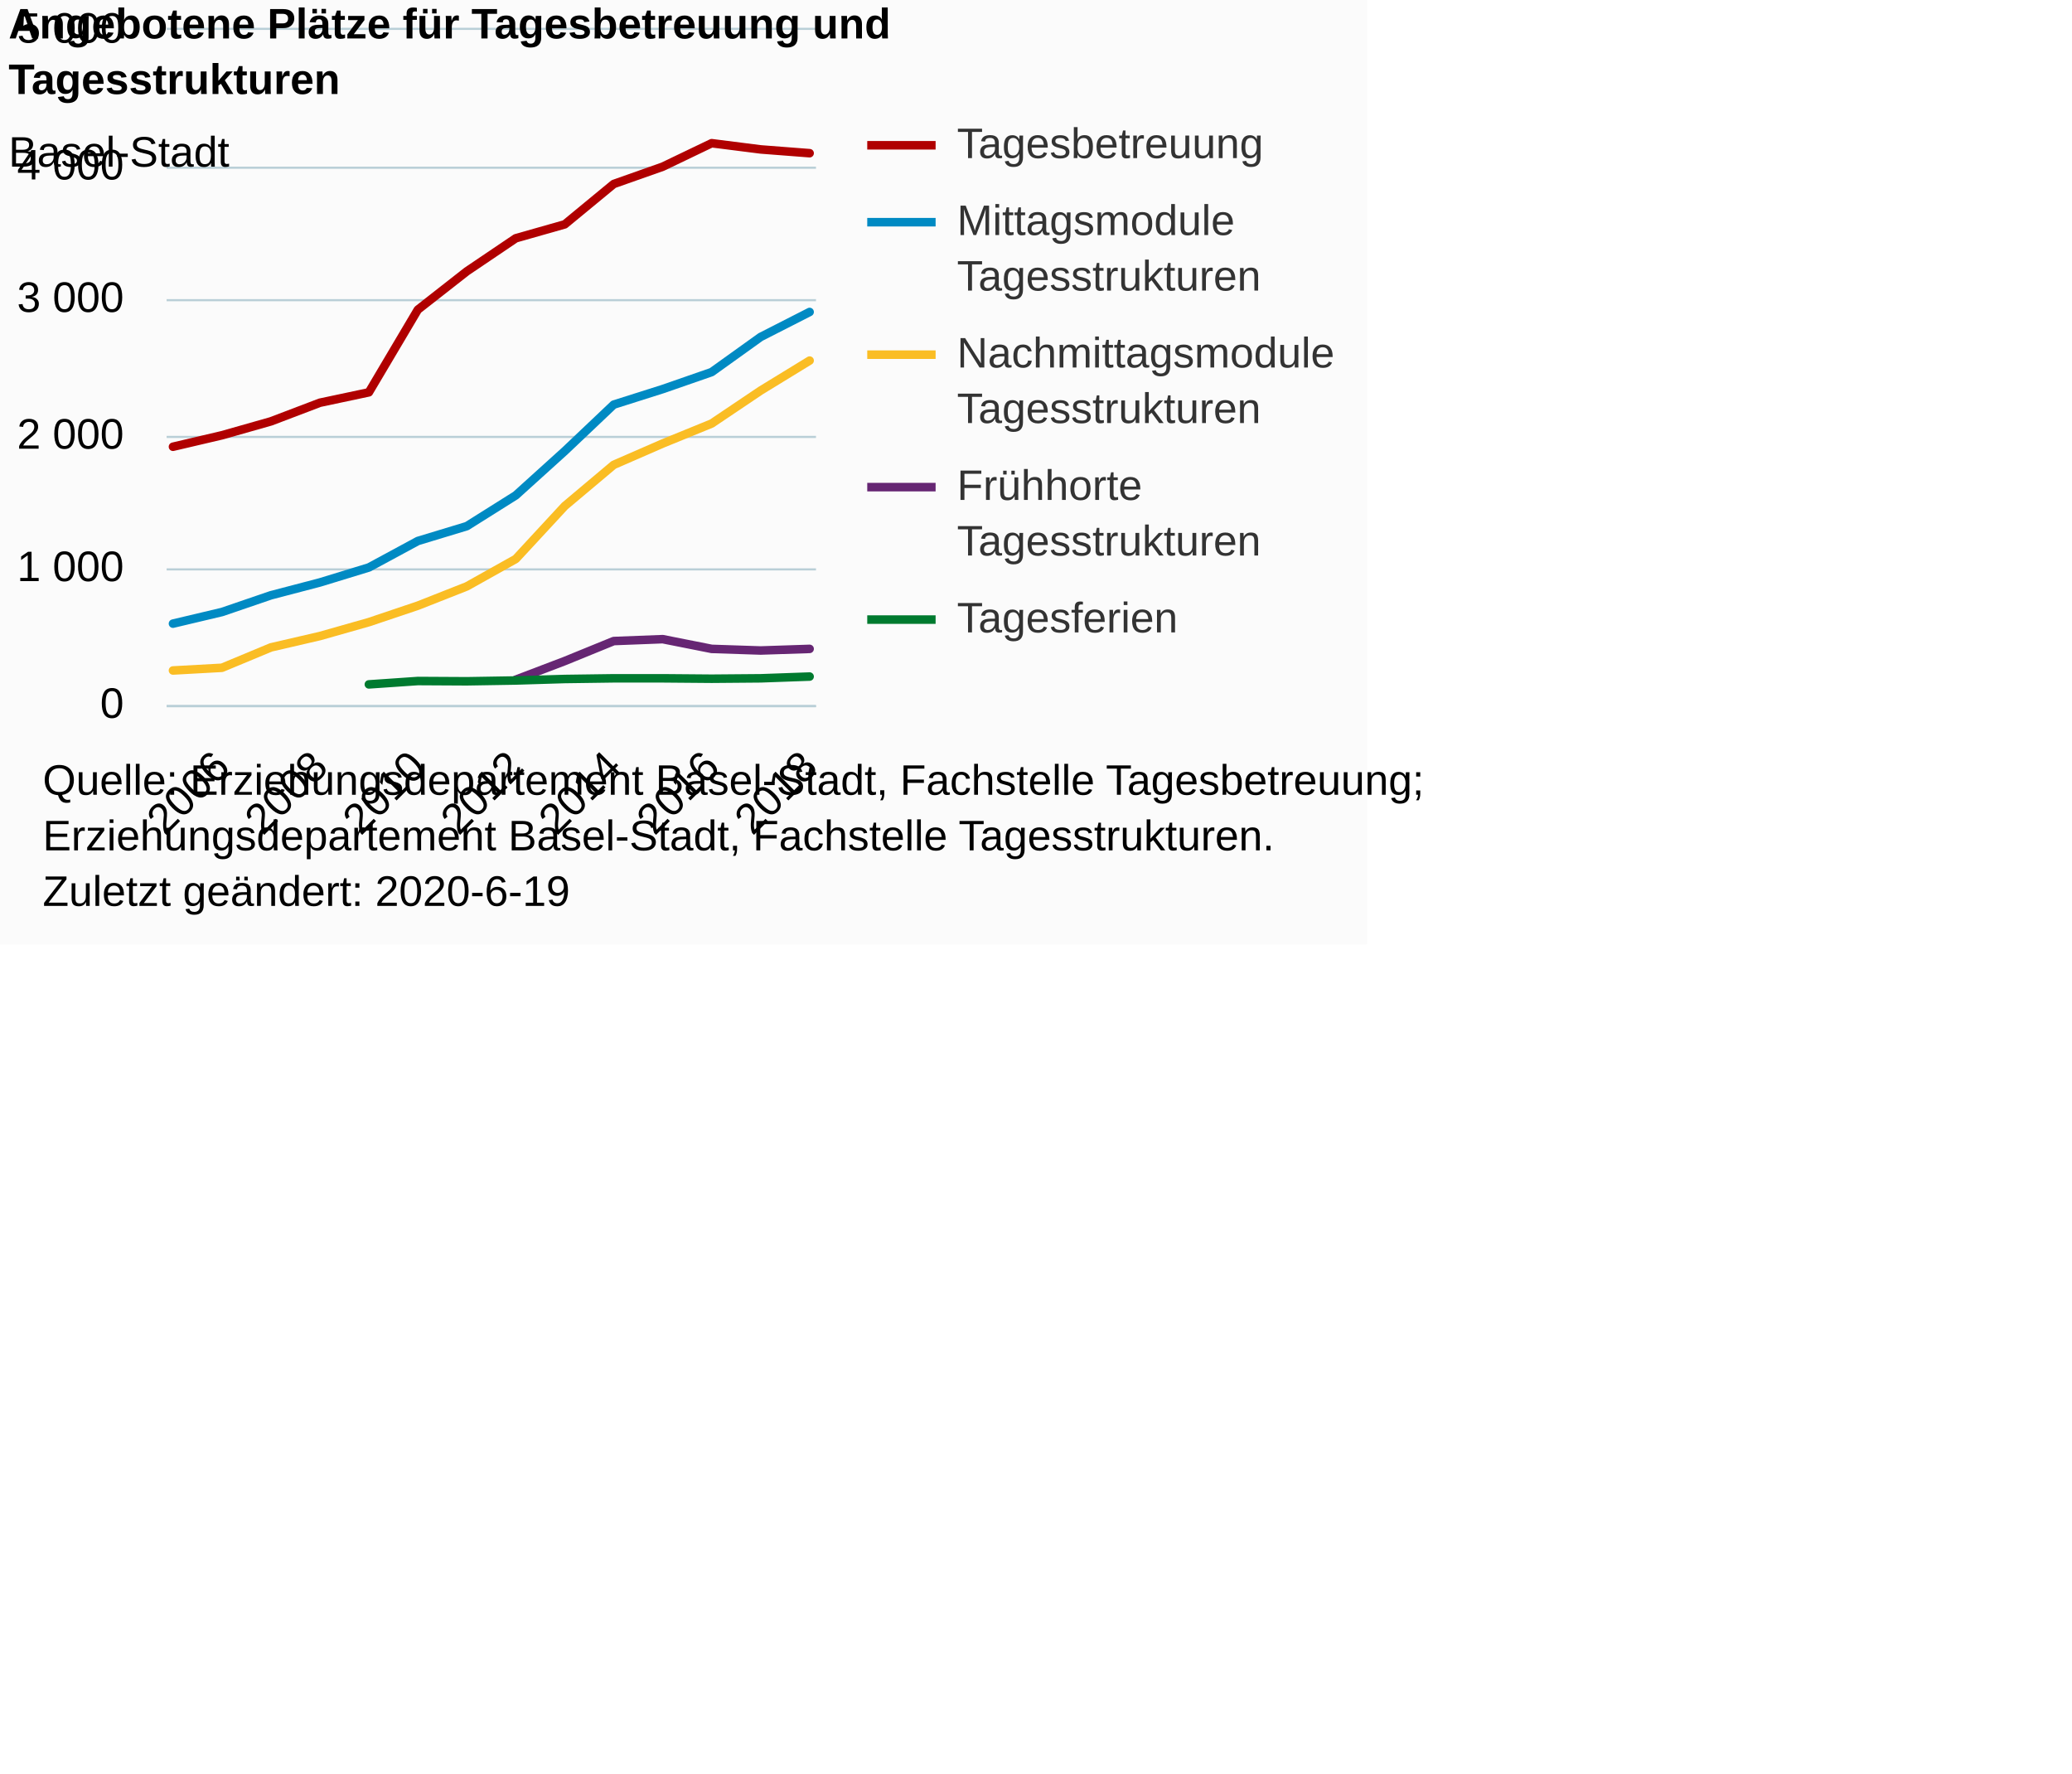
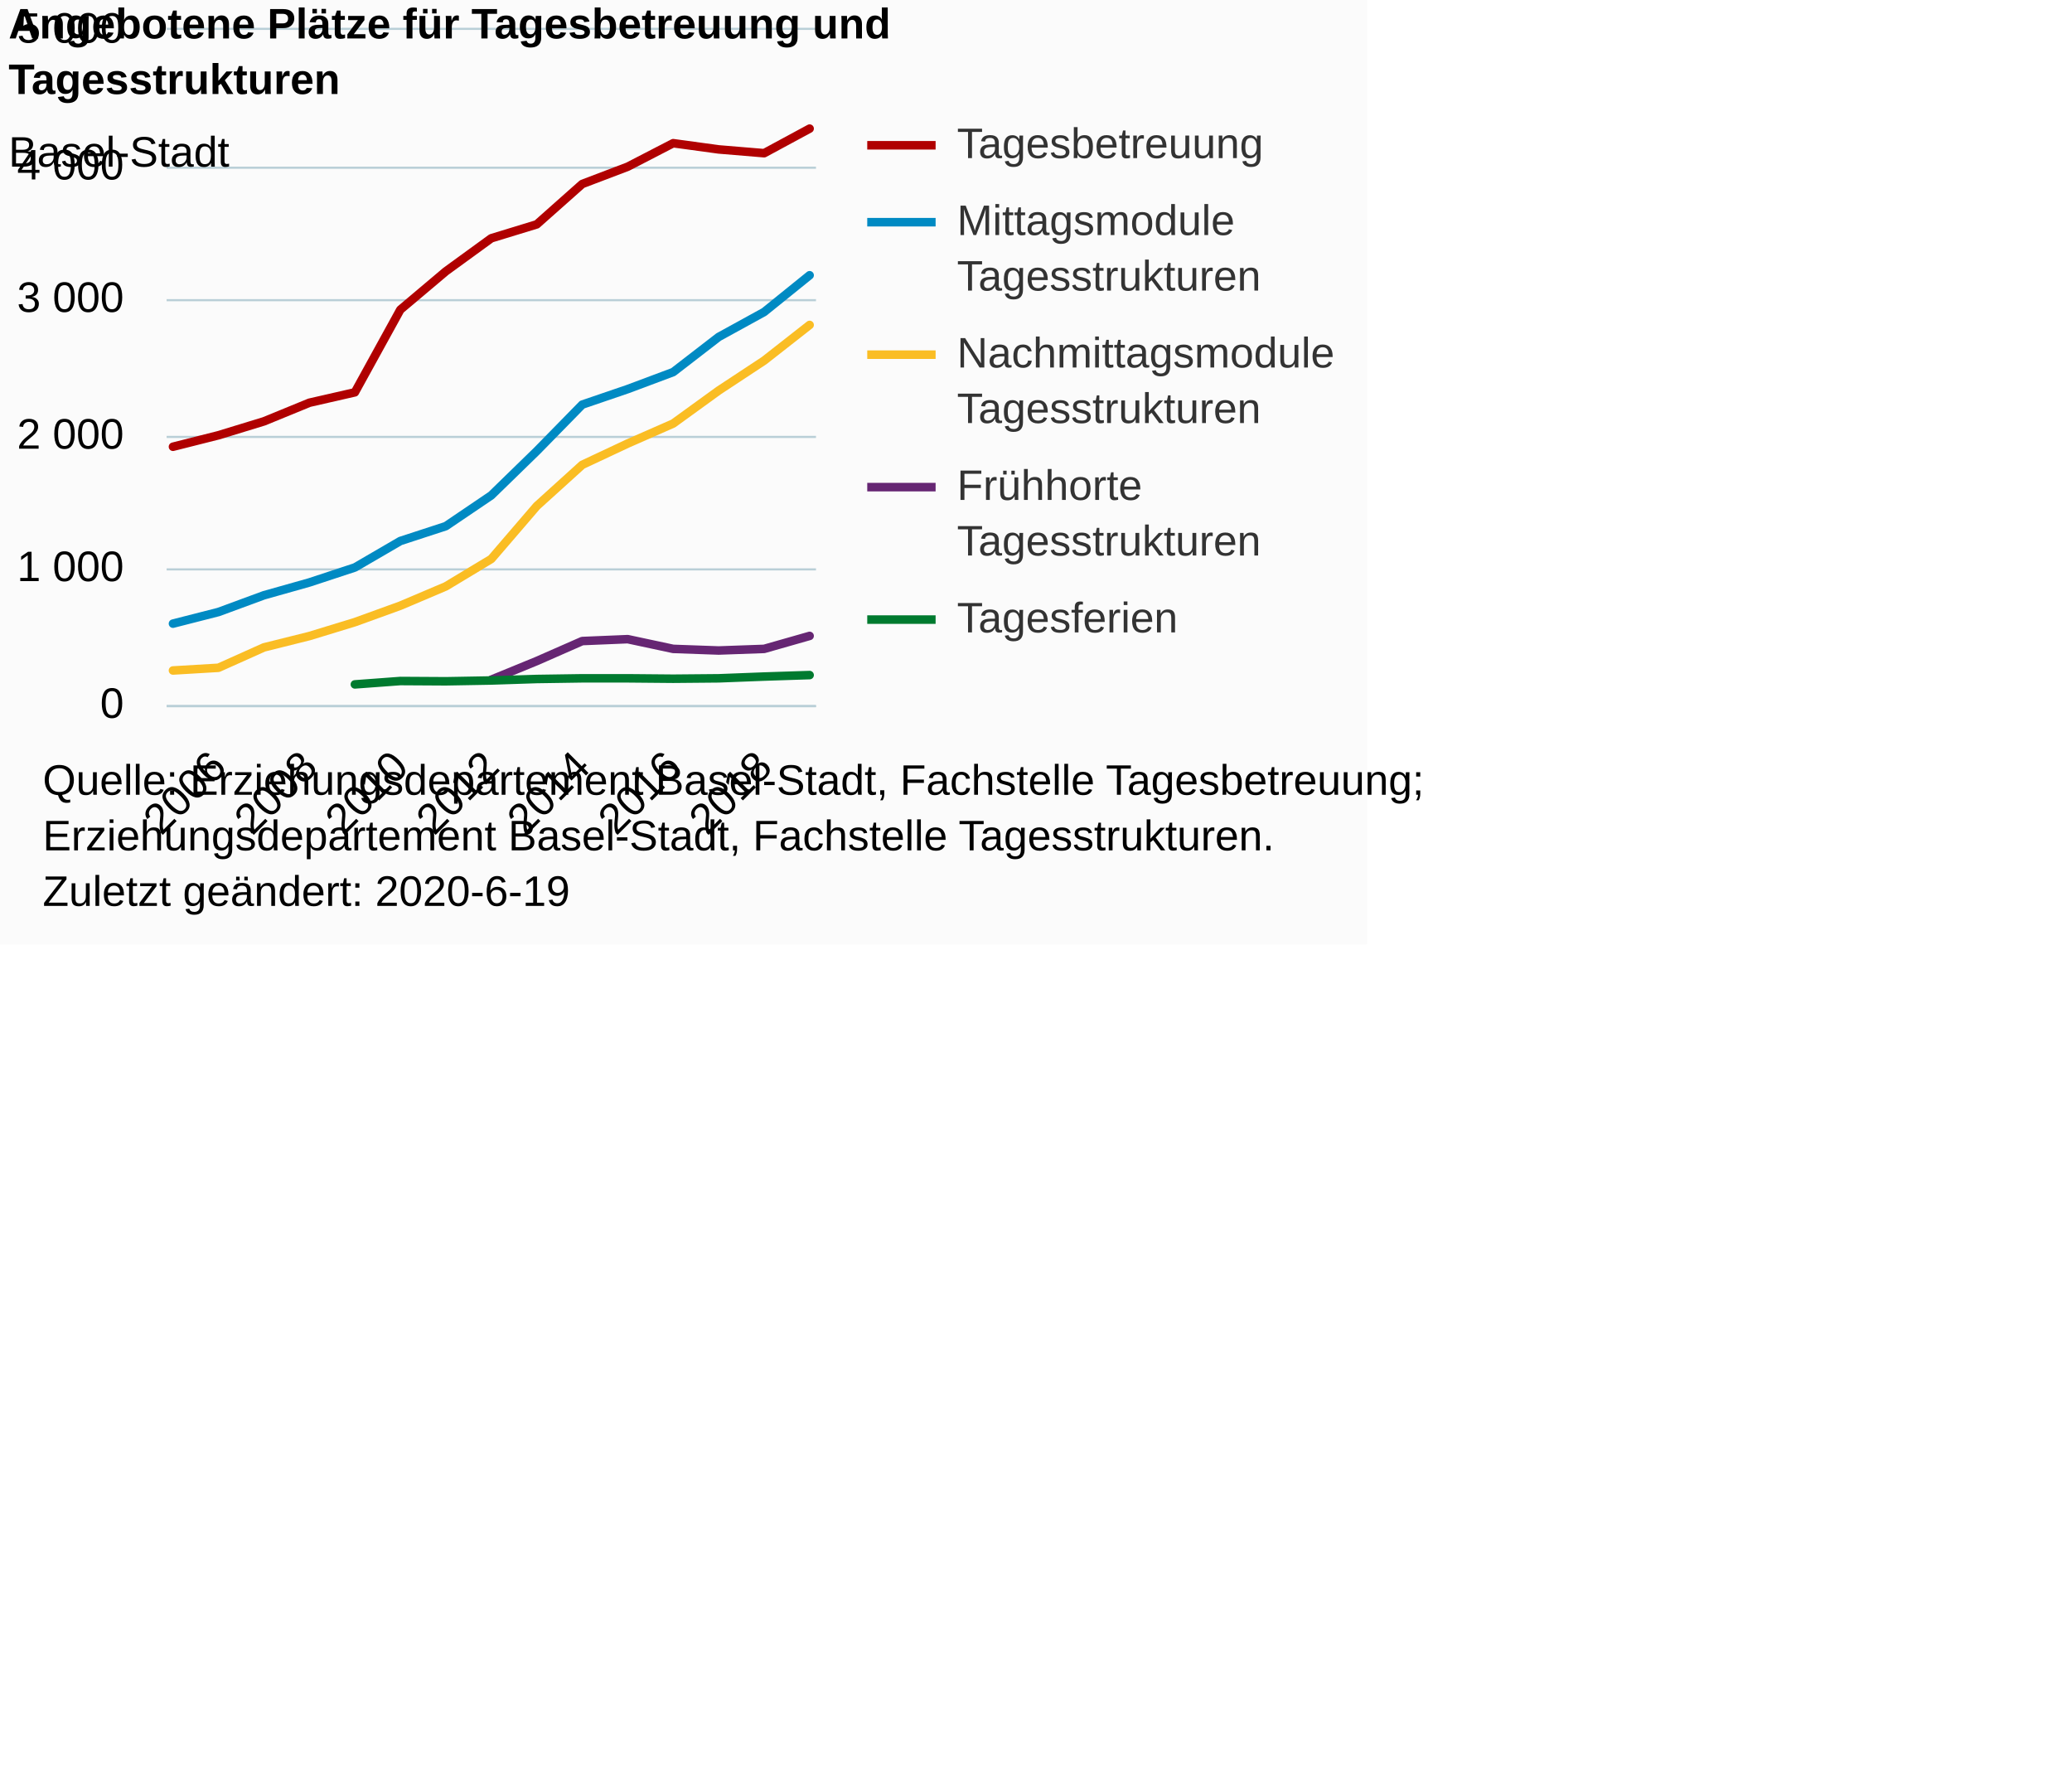
<svg xmlns="http://www.w3.org/2000/svg" version="1.1" class="highcharts-root" style="font-family:Arial;font-size:12px;" viewBox="0 0 485 415">
  <defs>
-     <clipPath id="highcharts-75q8j7b-6">
+     <clipPath id="highcharts-9wg26ih-81-">
      <rect x="0" y="0" width="152" height="158" fill="none" />
    </clipPath>
-     <clipPath id="highcharts-75q8j7b-7">
+     <clipPath id="highcharts-9wg26ih-97-">
      <rect x="0" y="0" width="152" height="158" fill="none" />
    </clipPath>
  </defs>
  <rect fill="#fbfbfb" class="highcharts-background" x="0" y="0" width="320" height="221" rx="0" ry="0" />
  <rect fill="none" class="highcharts-plot-background" x="39" y="7" width="152" height="158" />
  <g class="highcharts-pane-group" data-z-index="0" />
-   <g class="highcharts-grid highcharts-xaxis-grid " data-z-index="1">
-     <path fill="none" data-z-index="1" class="highcharts-grid-line" d="M 51.5 7 L 51.5 165" opacity="1" />
-     <path fill="none" data-z-index="1" class="highcharts-grid-line" d="M 74.5 7 L 74.5 165" opacity="1" />
-     <path fill="none" data-z-index="1" class="highcharts-grid-line" d="M 97.5 7 L 97.5 165" opacity="1" />
-     <path fill="none" data-z-index="1" class="highcharts-grid-line" d="M 120.5 7 L 120.5 165" opacity="1" />
-     <path fill="none" data-z-index="1" class="highcharts-grid-line" d="M 143.5 7 L 143.5 165" opacity="1" />
-     <path fill="none" data-z-index="1" class="highcharts-grid-line" d="M 166.5 7 L 166.5 165" opacity="1" />
-     <path fill="none" data-z-index="1" class="highcharts-grid-line" d="M 189.5 7 L 189.5 165" opacity="1" />
+   <g class="highcharts-grid highcharts-xaxis-grid" data-z-index="1">
+     <path fill="none" data-z-index="1" class="highcharts-grid-line" d="M 50.5 7 L 50.5 165" opacity="1" />
+     <path fill="none" data-z-index="1" class="highcharts-grid-line" d="M 71.5 7 L 71.5 165" opacity="1" />
+     <path fill="none" data-z-index="1" class="highcharts-grid-line" d="M 93.5 7 L 93.5 165" opacity="1" />
+     <path fill="none" data-z-index="1" class="highcharts-grid-line" d="M 114.5 7 L 114.5 165" opacity="1" />
+     <path fill="none" data-z-index="1" class="highcharts-grid-line" d="M 135.5 7 L 135.5 165" opacity="1" />
+     <path fill="none" data-z-index="1" class="highcharts-grid-line" d="M 157.5 7 L 157.5 165" opacity="1" />
+     <path fill="none" data-z-index="1" class="highcharts-grid-line" d="M 178.5 7 L 178.5 165" opacity="1" />
  </g>
-   <g class="highcharts-grid highcharts-yaxis-grid " data-z-index="1">
+   <g class="highcharts-grid highcharts-yaxis-grid" data-z-index="1">
    <path fill="none" stroke="#B9CFD7" stroke-width="0.5" data-z-index="1" class="highcharts-grid-line" d="M 39 165.25 L 191 165.25" opacity="1" />
    <path fill="none" stroke="#B9CFD7" stroke-width="0.5" data-z-index="1" class="highcharts-grid-line" d="M 39 133.25 L 191 133.25" opacity="1" />
    <path fill="none" stroke="#B9CFD7" stroke-width="0.5" data-z-index="1" class="highcharts-grid-line" d="M 39 102.25 L 191 102.25" opacity="1" />
    <path fill="none" stroke="#B9CFD7" stroke-width="0.5" data-z-index="1" class="highcharts-grid-line" d="M 39 70.25 L 191 70.25" opacity="1" />
    <path fill="none" stroke="#B9CFD7" stroke-width="0.5" data-z-index="1" class="highcharts-grid-line" d="M 39 39.25 L 191 39.25" opacity="1" />
    <path fill="none" stroke="#B9CFD7" stroke-width="0.5" data-z-index="1" class="highcharts-grid-line" d="M 39 6.75 L 191 6.75" opacity="1" />
  </g>
  <rect fill="none" class="highcharts-plot-border" data-z-index="1" x="39" y="7" width="152" height="158" />
-   <g class="highcharts-axis highcharts-xaxis " data-z-index="2">
+   <g class="highcharts-axis highcharts-xaxis" data-z-index="2">
    <path fill="none" class="highcharts-axis-line" stroke="#B9CFD7" stroke-width="0.5" data-z-index="7" d="M 39 165.25 L 191 165.25" />
  </g>
-   <g class="highcharts-axis highcharts-yaxis " data-z-index="2">
+   <g class="highcharts-axis highcharts-yaxis" data-z-index="2">
    <path fill="none" class="highcharts-axis-line" data-z-index="7" d="M 39 7 L 39 165" />
  </g>
  <g class="highcharts-series-group" data-z-index="3">
-     <g data-z-index="0.1" class="highcharts-series highcharts-series-0 highcharts-line-series " transform="translate(39,7) scale(1 1)" clip-path="url(#highcharts-75q8j7b-7)">
-       <path fill="none" d="M 1.49 97.549 L 12.953 94.863 L 24.416 91.608 L 35.879 87.248 L 47.342 84.814 L 58.805 65.475 L 70.268 56.501 L 81.732 48.759 L 93.195 45.504 L 104.658 36.056 L 116.121 32.011 L 127.584 26.512 L 139.047 27.966 L 150.51 28.851" class="highcharts-graph" data-z-index="1" stroke="#B00000" stroke-width="2" stroke-linejoin="round" stroke-linecap="round" />
+     <g class="highcharts-series highcharts-series-0 highcharts-line-series" data-z-index="0.1" opacity="1" transform="translate(39,7) scale(1 1)" clip-path="url(#highcharts-9wg26ih-97-)">
+       <path fill="none" d="M 1.49 97.549 L 12.134 94.863 L 22.779 91.608 L 33.423 87.248 L 44.067 84.814 L 54.711 65.475 L 65.356 56.501 L 76 48.759 L 86.644 45.504 L 97.289 36.056 L 107.933 32.011 L 118.577 26.512 L 129.221 27.966 L 139.866 28.851 L 150.51 23.1" class="highcharts-graph" data-z-index="1" stroke="#B00000" stroke-width="2" stroke-linejoin="round" stroke-linecap="round" />
    </g>
-     <g data-z-index="0.1" class="highcharts-markers highcharts-series-0 highcharts-line-series " transform="translate(39,7) scale(1 1)" clip-path="none" />
-     <g data-z-index="0.1" class="highcharts-series highcharts-series-1 highcharts-line-series " transform="translate(39,7) scale(1 1)" clip-path="url(#highcharts-75q8j7b-7)">
-       <path fill="none" d="M 81.732 152.059 L 93.195 147.698 L 104.658 143.022 L 116.121 142.579 L 127.584 144.854 L 139.047 145.234 L 150.51 144.854" class="highcharts-graph" data-z-index="1" stroke="#662673" stroke-width="2" stroke-linejoin="round" stroke-linecap="round" />
+     <g class="highcharts-markers highcharts-series-0 highcharts-line-series" data-z-index="0.1" opacity="1" transform="translate(39,7) scale(1 1)" clip-path="none" />
+     <g class="highcharts-series highcharts-series-1 highcharts-line-series" data-z-index="0.1" opacity="1" transform="translate(39,7) scale(1 1)" clip-path="url(#highcharts-9wg26ih-97-)">
+       <path fill="none" d="M 76 152.059 L 86.644 147.698 L 97.289 143.022 L 107.933 142.579 L 118.577 144.854 L 129.221 145.234 L 139.866 144.854 L 150.51 141.821" class="highcharts-graph" data-z-index="1" stroke="#662673" stroke-width="2" stroke-linejoin="round" stroke-linecap="round" />
    </g>
-     <g data-z-index="0.1" class="highcharts-markers highcharts-series-1 highcharts-line-series " transform="translate(39,7) scale(1 1)" clip-path="none" />
-     <g data-z-index="0.1" class="highcharts-series highcharts-series-2 highcharts-line-series " transform="translate(39,7) scale(1 1)" clip-path="url(#highcharts-75q8j7b-7)">
-       <path fill="none" d="M 1.49 138.945 L 12.953 136.228 L 24.416 132.309 L 35.879 129.307 L 47.342 125.8 L 58.805 119.606 L 70.268 116.13 L 81.732 108.925 L 93.195 98.56 L 104.658 87.69 L 116.121 84.056 L 127.584 80.074 L 139.047 71.858 L 150.51 66.012" class="highcharts-graph" data-z-index="1" stroke="#008AC3" stroke-width="2" stroke-linejoin="round" stroke-linecap="round" />
+     <g class="highcharts-markers highcharts-series-1 highcharts-line-series" data-z-index="0.1" opacity="1" transform="translate(39,7) scale(1 1)" clip-path="none" />
+     <g class="highcharts-series highcharts-series-2 highcharts-line-series" data-z-index="0.1" opacity="1" transform="translate(39,7) scale(1 1)" clip-path="url(#highcharts-9wg26ih-97-)">
+       <path fill="none" d="M 1.49 138.945 L 12.134 136.228 L 22.779 132.309 L 33.423 129.307 L 44.067 125.8 L 54.711 119.606 L 65.356 116.13 L 76 108.925 L 86.644 98.56 L 97.289 87.69 L 107.933 84.056 L 118.577 80.074 L 129.221 71.858 L 139.866 66.012 L 150.51 57.417" class="highcharts-graph" data-z-index="1" stroke="#008AC3" stroke-width="2" stroke-linejoin="round" stroke-linecap="round" />
    </g>
-     <g data-z-index="0.1" class="highcharts-markers highcharts-series-2 highcharts-line-series " transform="translate(39,7) scale(1 1)" clip-path="none" />
-     <g data-z-index="0.1" class="highcharts-series highcharts-series-3 highcharts-line-series " transform="translate(39,7) scale(1 1)" clip-path="url(#highcharts-75q8j7b-7)">
-       <path fill="none" d="M 1.49 149.91 L 12.953 149.278 L 24.416 144.507 L 35.879 141.852 L 47.342 138.598 L 58.805 134.742 L 70.268 130.224 L 81.732 123.809 L 93.195 111.422 L 104.658 101.784 L 116.121 96.791 L 127.584 92.114 L 139.047 84.404 L 150.51 77.388" class="highcharts-graph" data-z-index="1" stroke="#FABD24" stroke-width="2" stroke-linejoin="round" stroke-linecap="round" />
+     <g class="highcharts-markers highcharts-series-2 highcharts-line-series" data-z-index="0.1" opacity="1" transform="translate(39,7) scale(1 1)" clip-path="none" />
+     <g class="highcharts-series highcharts-series-3 highcharts-line-series" data-z-index="0.1" opacity="1" transform="translate(39,7) scale(1 1)" clip-path="url(#highcharts-9wg26ih-97-)">
+       <path fill="none" d="M 1.49 149.91 L 12.134 149.278 L 22.779 144.507 L 33.423 141.852 L 44.067 138.598 L 54.711 134.742 L 65.356 130.224 L 76 123.809 L 86.644 111.422 L 97.289 101.784 L 107.933 96.791 L 118.577 92.114 L 129.221 84.404 L 139.866 77.388 L 150.51 69.046" class="highcharts-graph" data-z-index="1" stroke="#FABD24" stroke-width="2" stroke-linejoin="round" stroke-linecap="round" />
    </g>
-     <g data-z-index="0.1" class="highcharts-markers highcharts-series-3 highcharts-line-series " transform="translate(39,7) scale(1 1)" clip-path="none" />
-     <g data-z-index="0.1" class="highcharts-series highcharts-series-4 highcharts-line-series " transform="translate(39,7) scale(1 1)" clip-path="url(#highcharts-75q8j7b-7)">
-       <path fill="none" d="M 47.342 153.165 L 58.805 152.375 L 70.268 152.438 L 81.732 152.249 L 93.195 151.901 L 104.658 151.743 L 116.121 151.743 L 127.584 151.838 L 139.047 151.743 L 150.51 151.332" class="highcharts-graph" data-z-index="1" stroke="#007A2F" stroke-width="2" stroke-linejoin="round" stroke-linecap="round" />
+     <g class="highcharts-markers highcharts-series-3 highcharts-line-series" data-z-index="0.1" opacity="1" transform="translate(39,7) scale(1 1)" clip-path="none" />
+     <g class="highcharts-series highcharts-series-4 highcharts-line-series" data-z-index="0.1" opacity="1" transform="translate(39,7) scale(1 1)" clip-path="url(#highcharts-9wg26ih-97-)">
+       <path fill="none" d="M 44.067 153.165 L 54.711 152.375 L 65.356 152.438 L 76 152.249 L 86.644 151.901 L 97.289 151.743 L 107.933 151.743 L 118.577 151.838 L 129.221 151.743 L 139.866 151.332 L 150.51 150.985" class="highcharts-graph" data-z-index="1" stroke="#007A2F" stroke-width="2" stroke-linejoin="round" stroke-linecap="round" />
    </g>
-     <g data-z-index="0.1" class="highcharts-markers highcharts-series-4 highcharts-line-series " transform="translate(39,7) scale(1 1)" clip-path="none" />
+     <g class="highcharts-markers highcharts-series-4 highcharts-line-series" data-z-index="0.1" opacity="1" transform="translate(39,7) scale(1 1)" clip-path="none" />
  </g>
  <text x="2" text-anchor="start" class="highcharts-title" data-z-index="4" style="color:#000000;font-size:10px;font-weight:bold;fill:#000000;" y="9">
    <tspan>Angebotene Plätze für Tagesbetreuung und</tspan>
    <tspan dy="13" x="2">Tagesstrukturen</tspan>
  </text>
  <text x="2" text-anchor="start" class="highcharts-subtitle" data-z-index="4" style="color:#000000;font-size:10px;font-weight:normal;font-family:Arial;fill:#000000;" y="39">
    <tspan>Basel-Stadt</tspan>
  </text>
+   <text x="2" text-anchor="start" class="highcharts-caption" data-z-index="4" style="color:#666666;fill:#666666;" y="211" />
  <g class="highcharts-legend" data-z-index="7" transform="translate(203,29)">
    <rect fill="none" class="highcharts-legend-box" rx="0" ry="0" x="0" y="0" width="115" height="124" visibility="visible" />
    <g data-z-index="1">
      <g>
        <g class="highcharts-legend-item highcharts-line-series highcharts-color-undefined highcharts-series-0" data-z-index="1" transform="translate(0,-5)">
          <path fill="none" d="M 0 10 L 16 10" class="highcharts-graph" stroke="#B00000" stroke-width="2" />
-           <text x="21" style="color:#333333;font-size:10px;font-weight:normal;cursor:pointer;fill:#333333;" text-anchor="start" data-z-index="2" y="13">
+           <text x="21" style="color:#333333;cursor:pointer;font-size:10px;font-weight:normal;fill:#333333;" text-anchor="start" data-z-index="2" y="13">
            <tspan>Tagesbetreuung</tspan>
          </text>
        </g>
        <g class="highcharts-legend-item highcharts-line-series highcharts-color-undefined highcharts-series-2" data-z-index="1" transform="translate(0,13)">
          <path fill="none" d="M 0 10 L 16 10" class="highcharts-graph" stroke="#008AC3" stroke-width="2" />
-           <text x="21" y="13" style="color:#333333;font-size:10px;font-weight:normal;cursor:pointer;fill:#333333;" text-anchor="start" data-z-index="2">
+           <text x="21" y="13" style="color:#333333;cursor:pointer;font-size:10px;font-weight:normal;fill:#333333;" text-anchor="start" data-z-index="2">
            <tspan>Mittagsmodule</tspan>
            <tspan x="21" dy="13">Tagesstrukturen</tspan>
          </text>
        </g>
        <g class="highcharts-legend-item highcharts-line-series highcharts-color-undefined highcharts-series-3" data-z-index="1" transform="translate(0,44)">
          <path fill="none" d="M 0 10 L 16 10" class="highcharts-graph" stroke="#FABD24" stroke-width="2" />
-           <text x="21" y="13" style="color:#333333;font-size:10px;font-weight:normal;cursor:pointer;fill:#333333;" text-anchor="start" data-z-index="2">
+           <text x="21" y="13" style="color:#333333;cursor:pointer;font-size:10px;font-weight:normal;fill:#333333;" text-anchor="start" data-z-index="2">
            <tspan>Nachmittagsmodule</tspan>
            <tspan x="21" dy="13">Tagesstrukturen</tspan>
          </text>
        </g>
        <g class="highcharts-legend-item highcharts-line-series highcharts-color-undefined highcharts-series-1" data-z-index="1" transform="translate(0,75)">
          <path fill="none" d="M 0 10 L 16 10" class="highcharts-graph" stroke="#662673" stroke-width="2" />
-           <text x="21" y="13" style="color:#333333;font-size:10px;font-weight:normal;cursor:pointer;fill:#333333;" text-anchor="start" data-z-index="2">
+           <text x="21" y="13" style="color:#333333;cursor:pointer;font-size:10px;font-weight:normal;fill:#333333;" text-anchor="start" data-z-index="2">
            <tspan>Frühhorte</tspan>
            <tspan x="21" dy="13">Tagesstrukturen</tspan>
          </text>
        </g>
        <g class="highcharts-legend-item highcharts-line-series highcharts-color-undefined highcharts-series-4" data-z-index="1" transform="translate(0,106)">
          <path fill="none" d="M 0 10 L 16 10" class="highcharts-graph" stroke="#007A2F" stroke-width="2" />
-           <text x="21" y="13" style="color:#333333;font-size:10px;font-weight:normal;cursor:pointer;fill:#333333;" text-anchor="start" data-z-index="2">
+           <text x="21" y="13" style="color:#333333;cursor:pointer;font-size:10px;font-weight:normal;fill:#333333;" text-anchor="start" data-z-index="2">
            <tspan>Tagesferien</tspan>
          </text>
        </g>
      </g>
    </g>
  </g>
-   <g class="highcharts-axis-labels highcharts-xaxis-labels " data-z-index="7">
-     <text x="54.31" style="color:#000000;cursor:default;font-size:10px;white-space:nowrap;fill:#000000;" text-anchor="end" transform="translate(0,0) rotate(-45 54.31027 180)" y="180" opacity="1">2006</text>
-     <text x="77.236" style="color:#000000;cursor:default;font-size:10px;white-space:nowrap;fill:#000000;" text-anchor="end" transform="translate(0,0) rotate(-45 77.23636 180)" y="180" opacity="1">2008</text>
-     <text x="100.162" style="color:#000000;cursor:default;font-size:10px;white-space:nowrap;fill:#000000;" text-anchor="end" transform="translate(0,0) rotate(-45 100.1625 180)" y="180" opacity="1">2010</text>
-     <text x="123.089" style="color:#000000;cursor:default;font-size:10px;white-space:nowrap;fill:#000000;" text-anchor="end" transform="translate(0,0) rotate(-45 123.0885 180)" y="180" opacity="1">2012</text>
-     <text x="146.015" style="color:#000000;cursor:default;font-size:10px;white-space:nowrap;fill:#000000;" text-anchor="end" transform="translate(0,0) rotate(-45 146.0146 180)" y="180" opacity="1">2014</text>
-     <text x="168.941" style="color:#000000;cursor:default;font-size:10px;white-space:nowrap;fill:#000000;" text-anchor="end" transform="translate(0,0) rotate(-45 168.9407 180)" y="180" opacity="1">2016</text>
-     <text x="191.867" style="color:#000000;cursor:default;font-size:10px;white-space:nowrap;fill:#000000;" text-anchor="end" transform="translate(0,0) rotate(-45 191.8668 180)" y="180" opacity="1">2018</text>
+   <g class="highcharts-axis-labels highcharts-xaxis-labels" data-z-index="7">
+     <text x="53.491" style="color:#000000;cursor:default;font-size:10px;white-space:nowrap;fill:#000000;" text-anchor="end" transform="translate(0,0) rotate(-45 53.49148 180)" y="180" opacity="1">2006</text>
+     <text x="74.78" style="color:#000000;cursor:default;font-size:10px;white-space:nowrap;fill:#000000;" text-anchor="end" transform="translate(0,0) rotate(-45 74.77999 180)" y="180" opacity="1">2008</text>
+     <text x="96.069" style="color:#000000;cursor:default;font-size:10px;white-space:nowrap;fill:#000000;" text-anchor="end" transform="translate(0,0) rotate(-45 96.06851 180)" y="180" opacity="1">2010</text>
+     <text x="117.357" style="color:#000000;cursor:default;font-size:10px;white-space:nowrap;fill:#000000;" text-anchor="end" transform="translate(0,0) rotate(-45 117.357 180)" y="180" opacity="1">2012</text>
+     <text x="138.646" style="color:#000000;cursor:default;font-size:10px;white-space:nowrap;fill:#000000;" text-anchor="end" transform="translate(0,0) rotate(-45 138.6455 180)" y="180" opacity="1">2014</text>
+     <text x="159.934" style="color:#000000;cursor:default;font-size:10px;white-space:nowrap;fill:#000000;" text-anchor="end" transform="translate(0,0) rotate(-45 159.9341 180)" y="180" opacity="1">2016</text>
+     <text x="181.223" style="color:#000000;cursor:default;font-size:10px;white-space:nowrap;fill:#000000;" text-anchor="end" transform="translate(0,0) rotate(-45 181.2226 180)" y="180" opacity="1">2018</text>
  </g>
-   <g class="highcharts-axis-labels highcharts-yaxis-labels " data-z-index="7">
+   <g class="highcharts-axis-labels highcharts-yaxis-labels" data-z-index="7">
    <text x="29" style="color:#000000;cursor:default;font-size:10px;fill:#000000;" text-anchor="end" transform="translate(0,0)" y="168" opacity="1">0</text>
    <text x="29" style="color:#000000;cursor:default;font-size:10px;fill:#000000;" text-anchor="end" transform="translate(0,0)" y="136" opacity="1">
      <tspan>1 000</tspan>
    </text>
    <text x="29" style="color:#000000;cursor:default;font-size:10px;fill:#000000;" text-anchor="end" transform="translate(0,0)" y="105" opacity="1">
      <tspan>2 000</tspan>
    </text>
    <text x="29" style="color:#000000;cursor:default;font-size:10px;fill:#000000;" text-anchor="end" transform="translate(0,0)" y="73" opacity="1">
      <tspan>3 000</tspan>
    </text>
    <text x="29" style="color:#000000;cursor:default;font-size:10px;fill:#000000;" text-anchor="end" transform="translate(0,0)" y="42" opacity="1">
      <tspan>4 000</tspan>
    </text>
    <text x="29" style="color:#000000;cursor:default;font-size:10px;fill:#000000;" text-anchor="end" transform="translate(0,0)" y="10" opacity="1">
      <tspan>5 000</tspan>
    </text>
  </g>
  <text x="10" class="highcharts-credits" text-anchor="start" data-z-index="8" style="cursor:default;color:#000000;font-size:10px;fill:#000000;" y="186">
    <tspan>Quelle: Erziehungsdepartement Basel-Stadt, Fachstelle Tagesbetreuung;</tspan>
    <tspan x="10" dy="13">Erziehungsdepartement Basel-Stadt, Fachstelle Tagesstrukturen.</tspan>
    <tspan x="10" dy="13">Zuletzt geändert: 2020-6-19</tspan>
  </text>
</svg>
